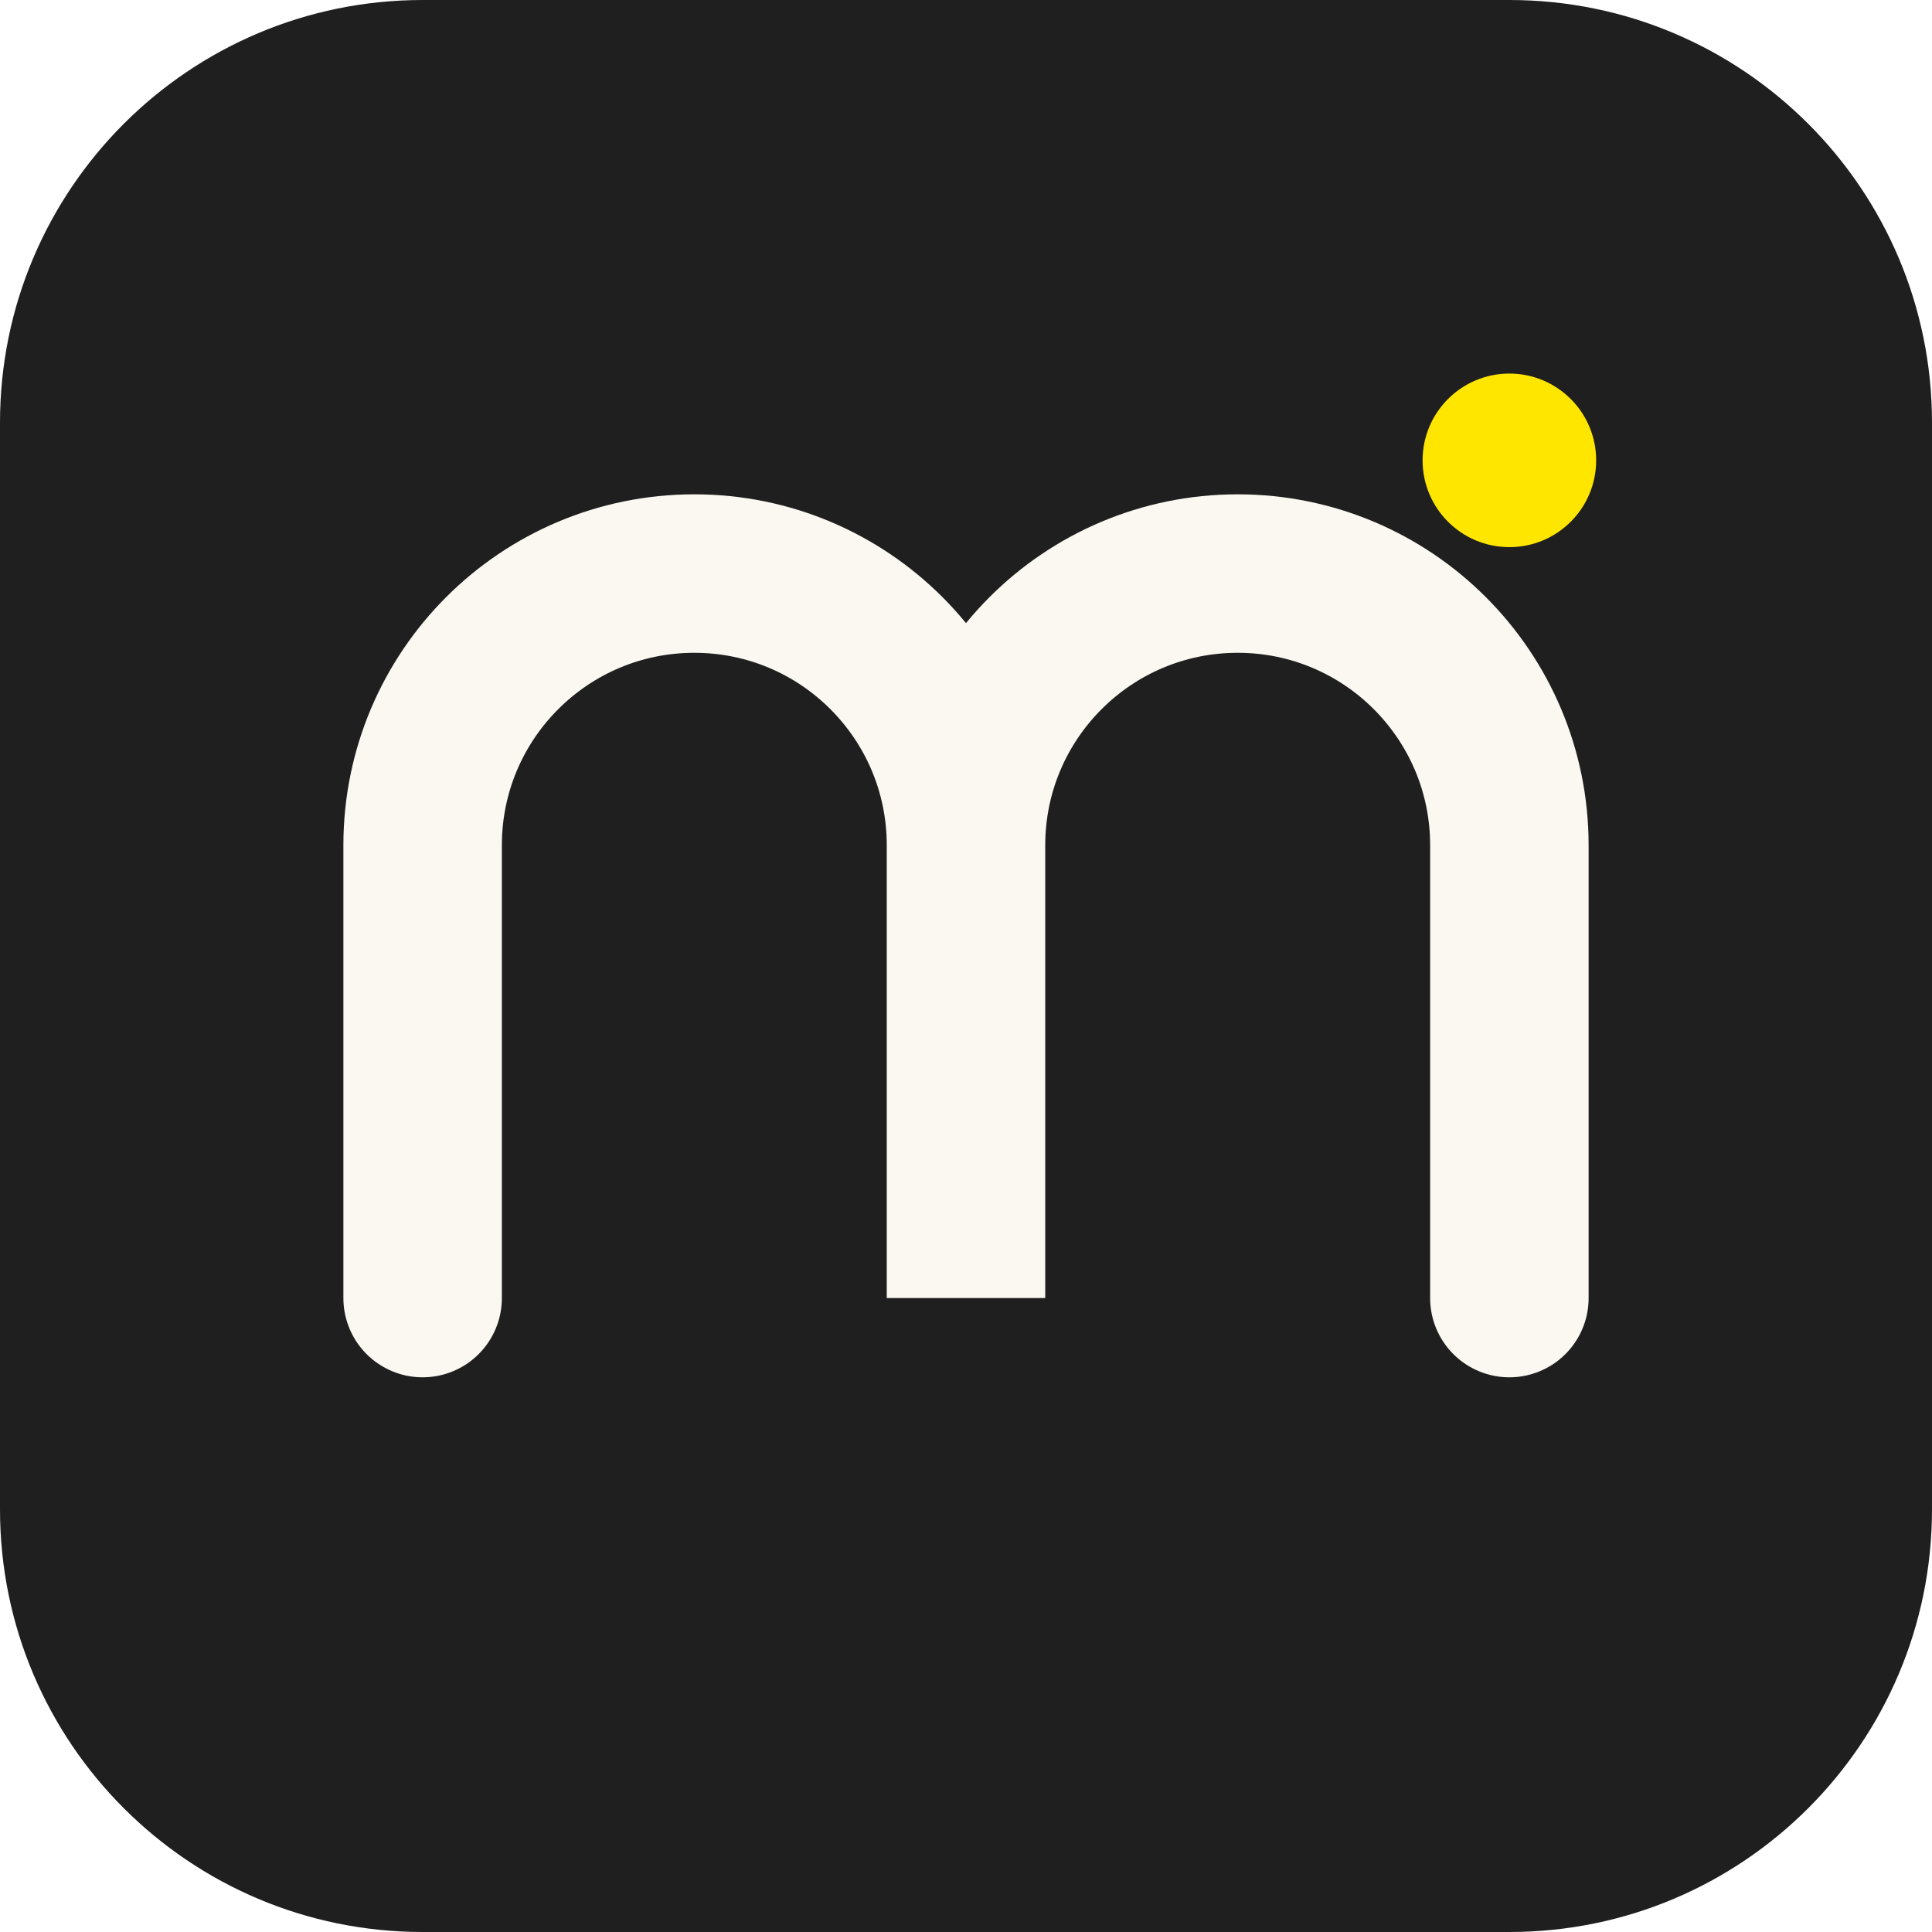
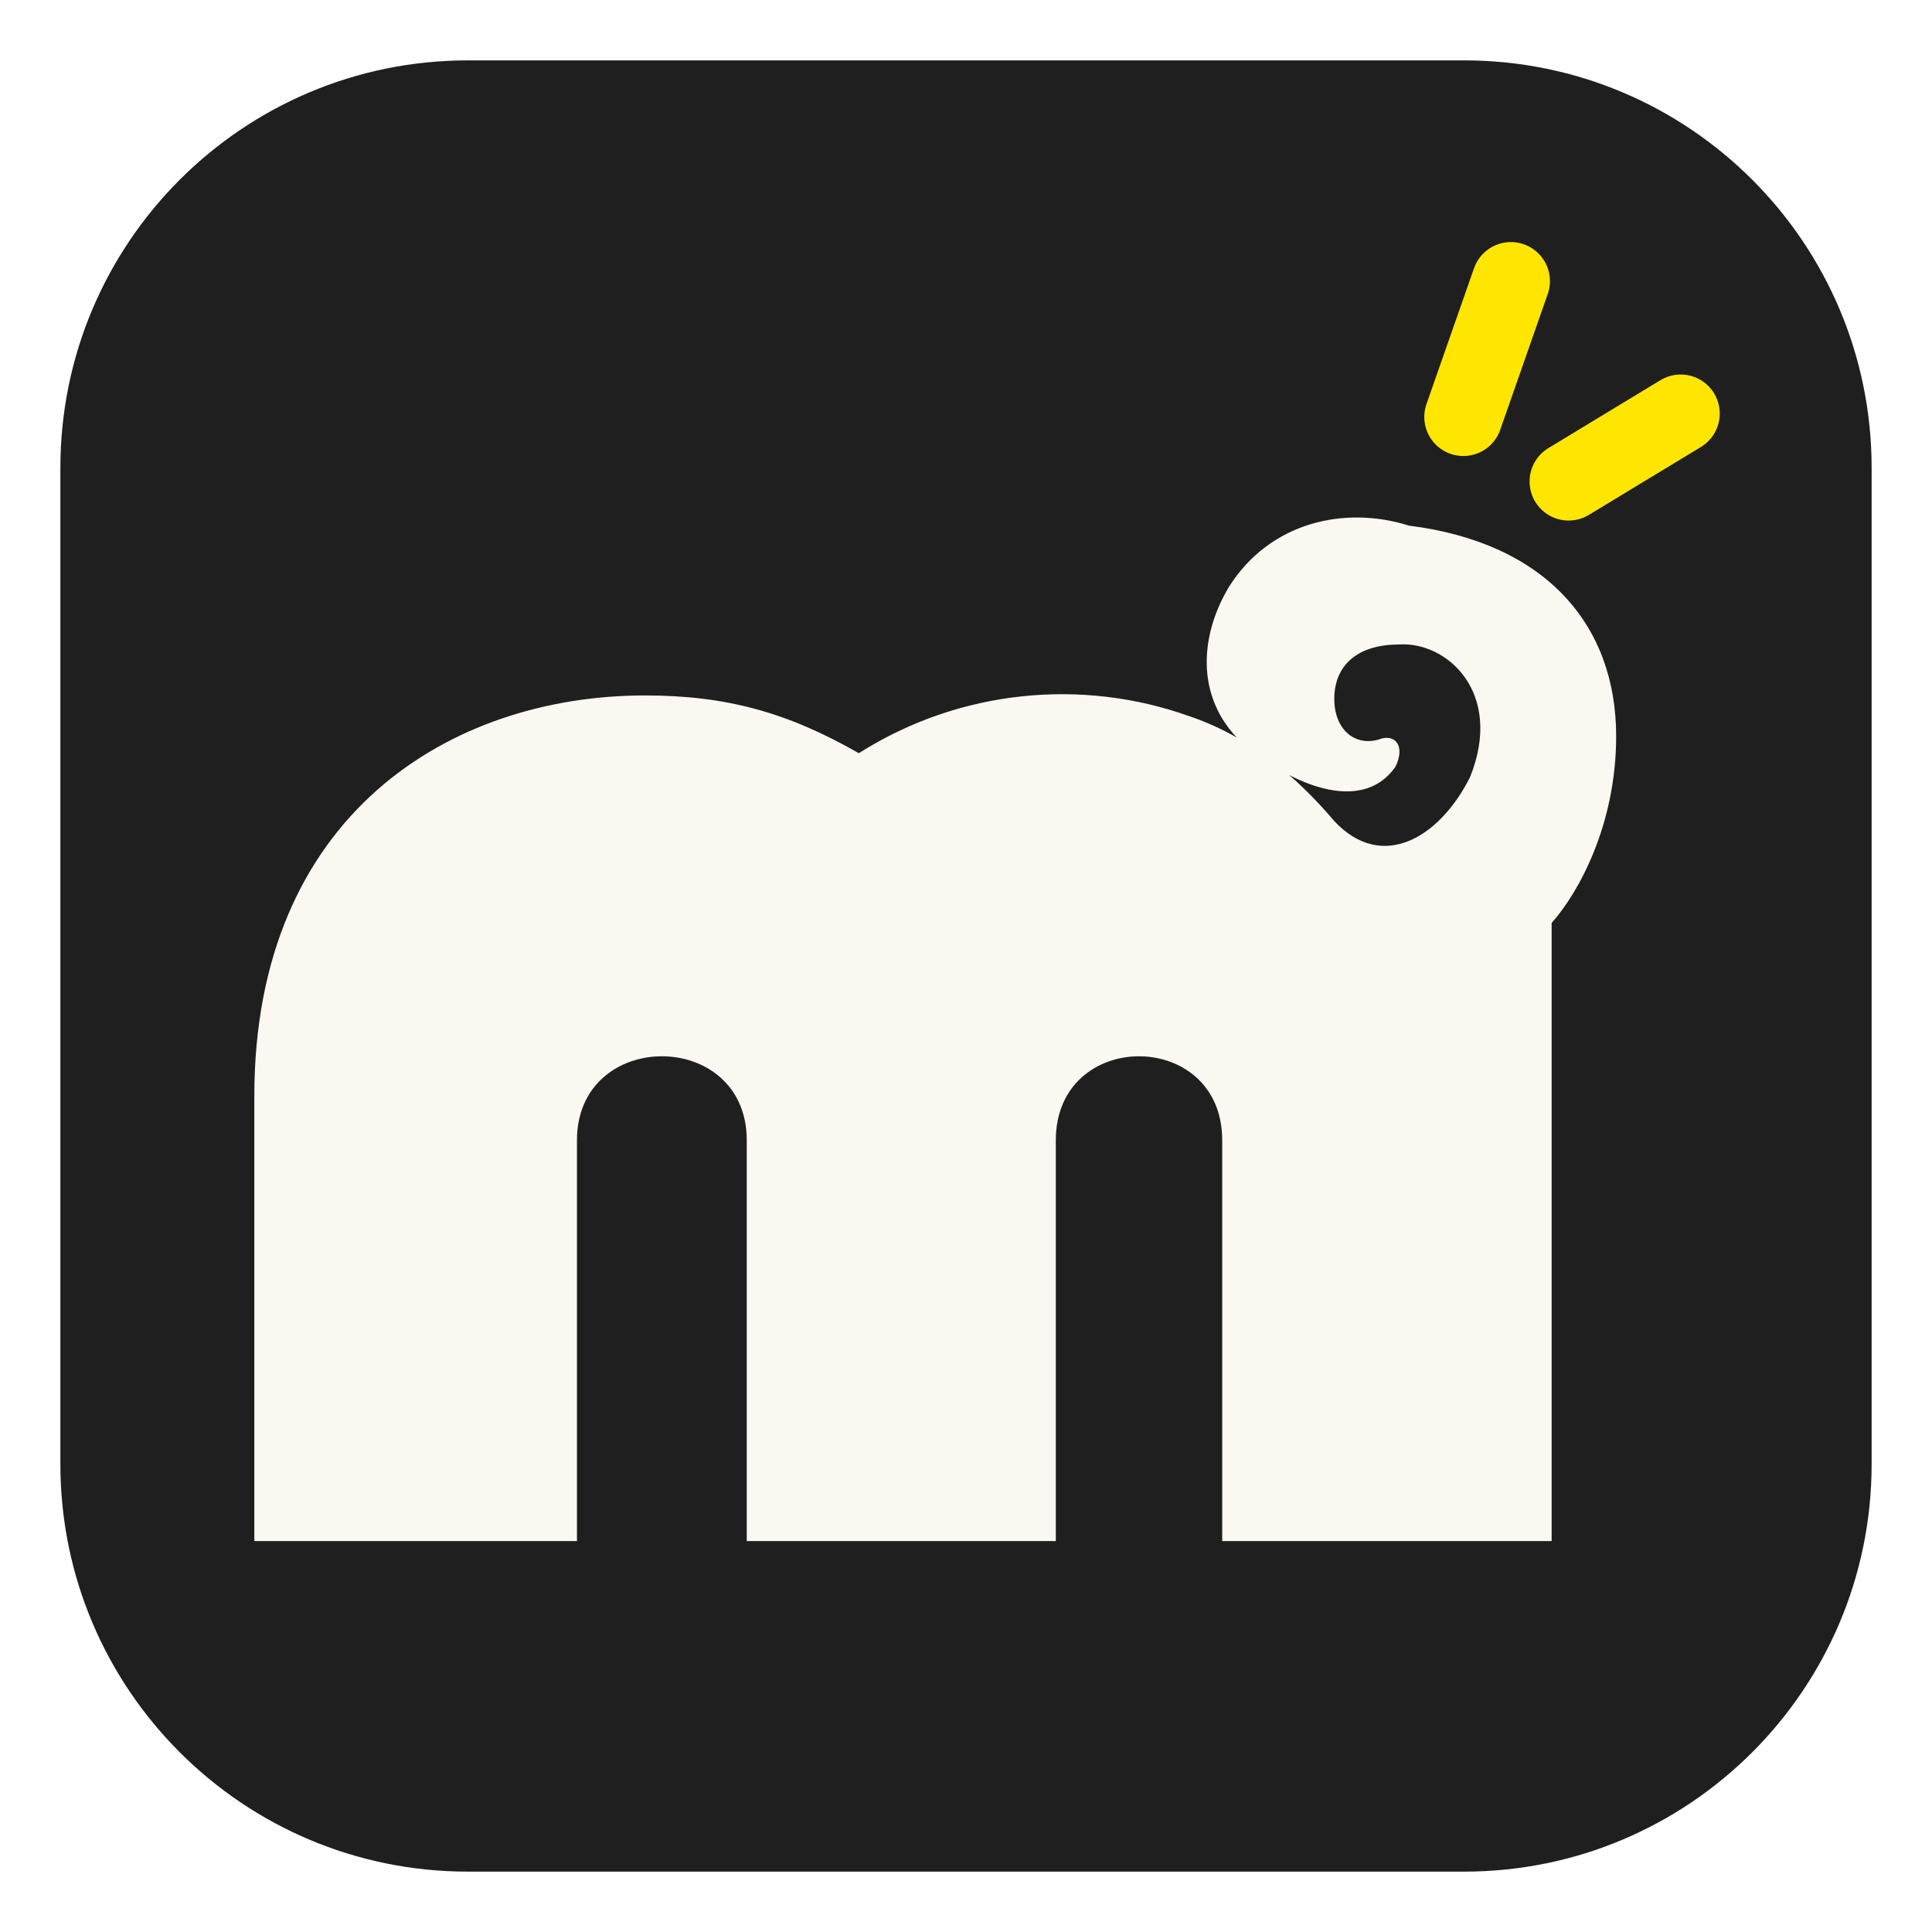
<svg xmlns="http://www.w3.org/2000/svg" viewBox="0 0 512 512">
-   <rect width="512" height="512" rx="112" fill="#1f1f1f" />
-   <path d="M112 344V224a72 72 0 0 1 144 0v120-120a72 72 0 0 1 144 0v120" fill="none" stroke="#faf8f1" stroke-width="42" stroke-linecap="round" />
-   <circle cx="400" cy="122" r="23" fill="#ffe600" />
+   <rect x="16" y="16" width="480" height="480" rx="108" fill="#1F1F1F" />
+   <g transform="translate(44 52) scale(.9) translate(-72 -132)">
+     <path fill="#FAF8F1" d="M98 528V397C98 314 156 279 213 279C237 279 255 284 276 296C306 277 342 274 373 285C391 291 405 303 416 316C430 331 447 321 456 303C466 278 449 263 435 264C423 264 416 270 416 280C416 289 422 294 429 292C434 290 437 294 434 300C425 313 406 307 390 294C375 281 376 262 385 247C397 228 419 223 438 229C478 234 499 258 499 291C499 317 488 337 480 346V528H383V410C383 377 334 377 334 410V528H243V410C243 377 193 377 193 410V528Z" />
+     <path d="M468 157L454 197M518 196L485 216" fill="none" stroke="#FFE600" stroke-width="23" stroke-linecap="round" />
+   </g>
</svg>
